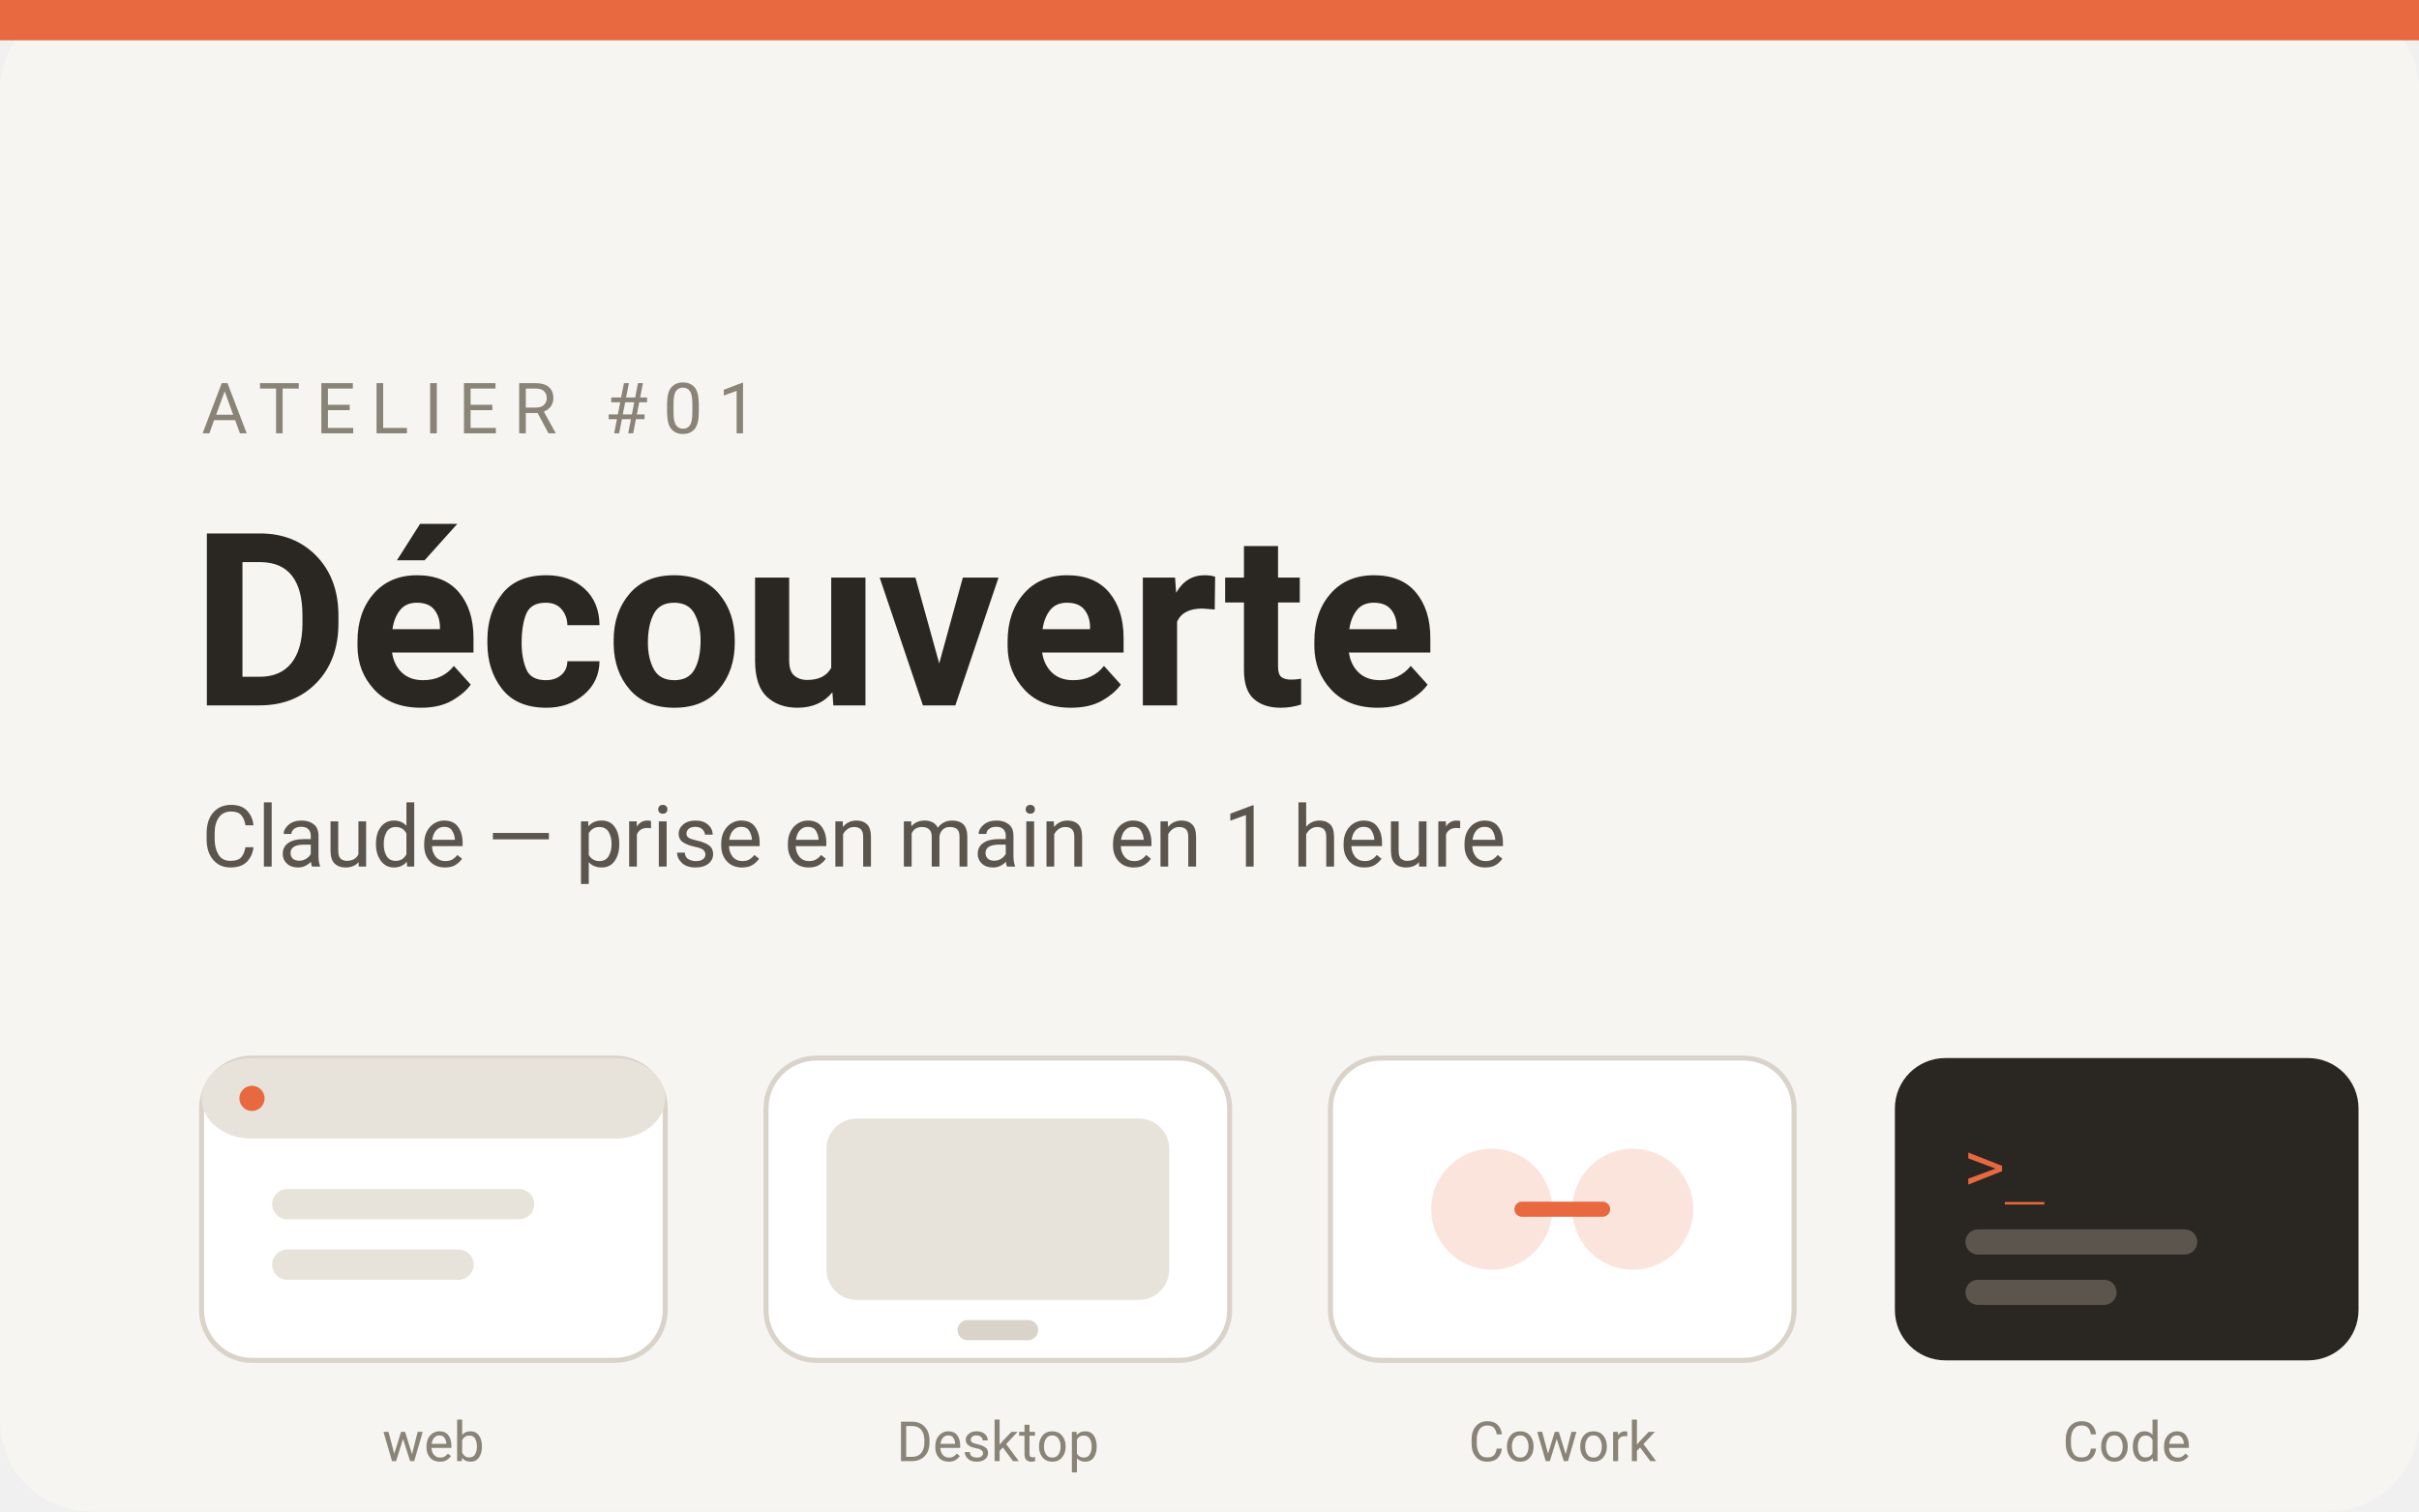
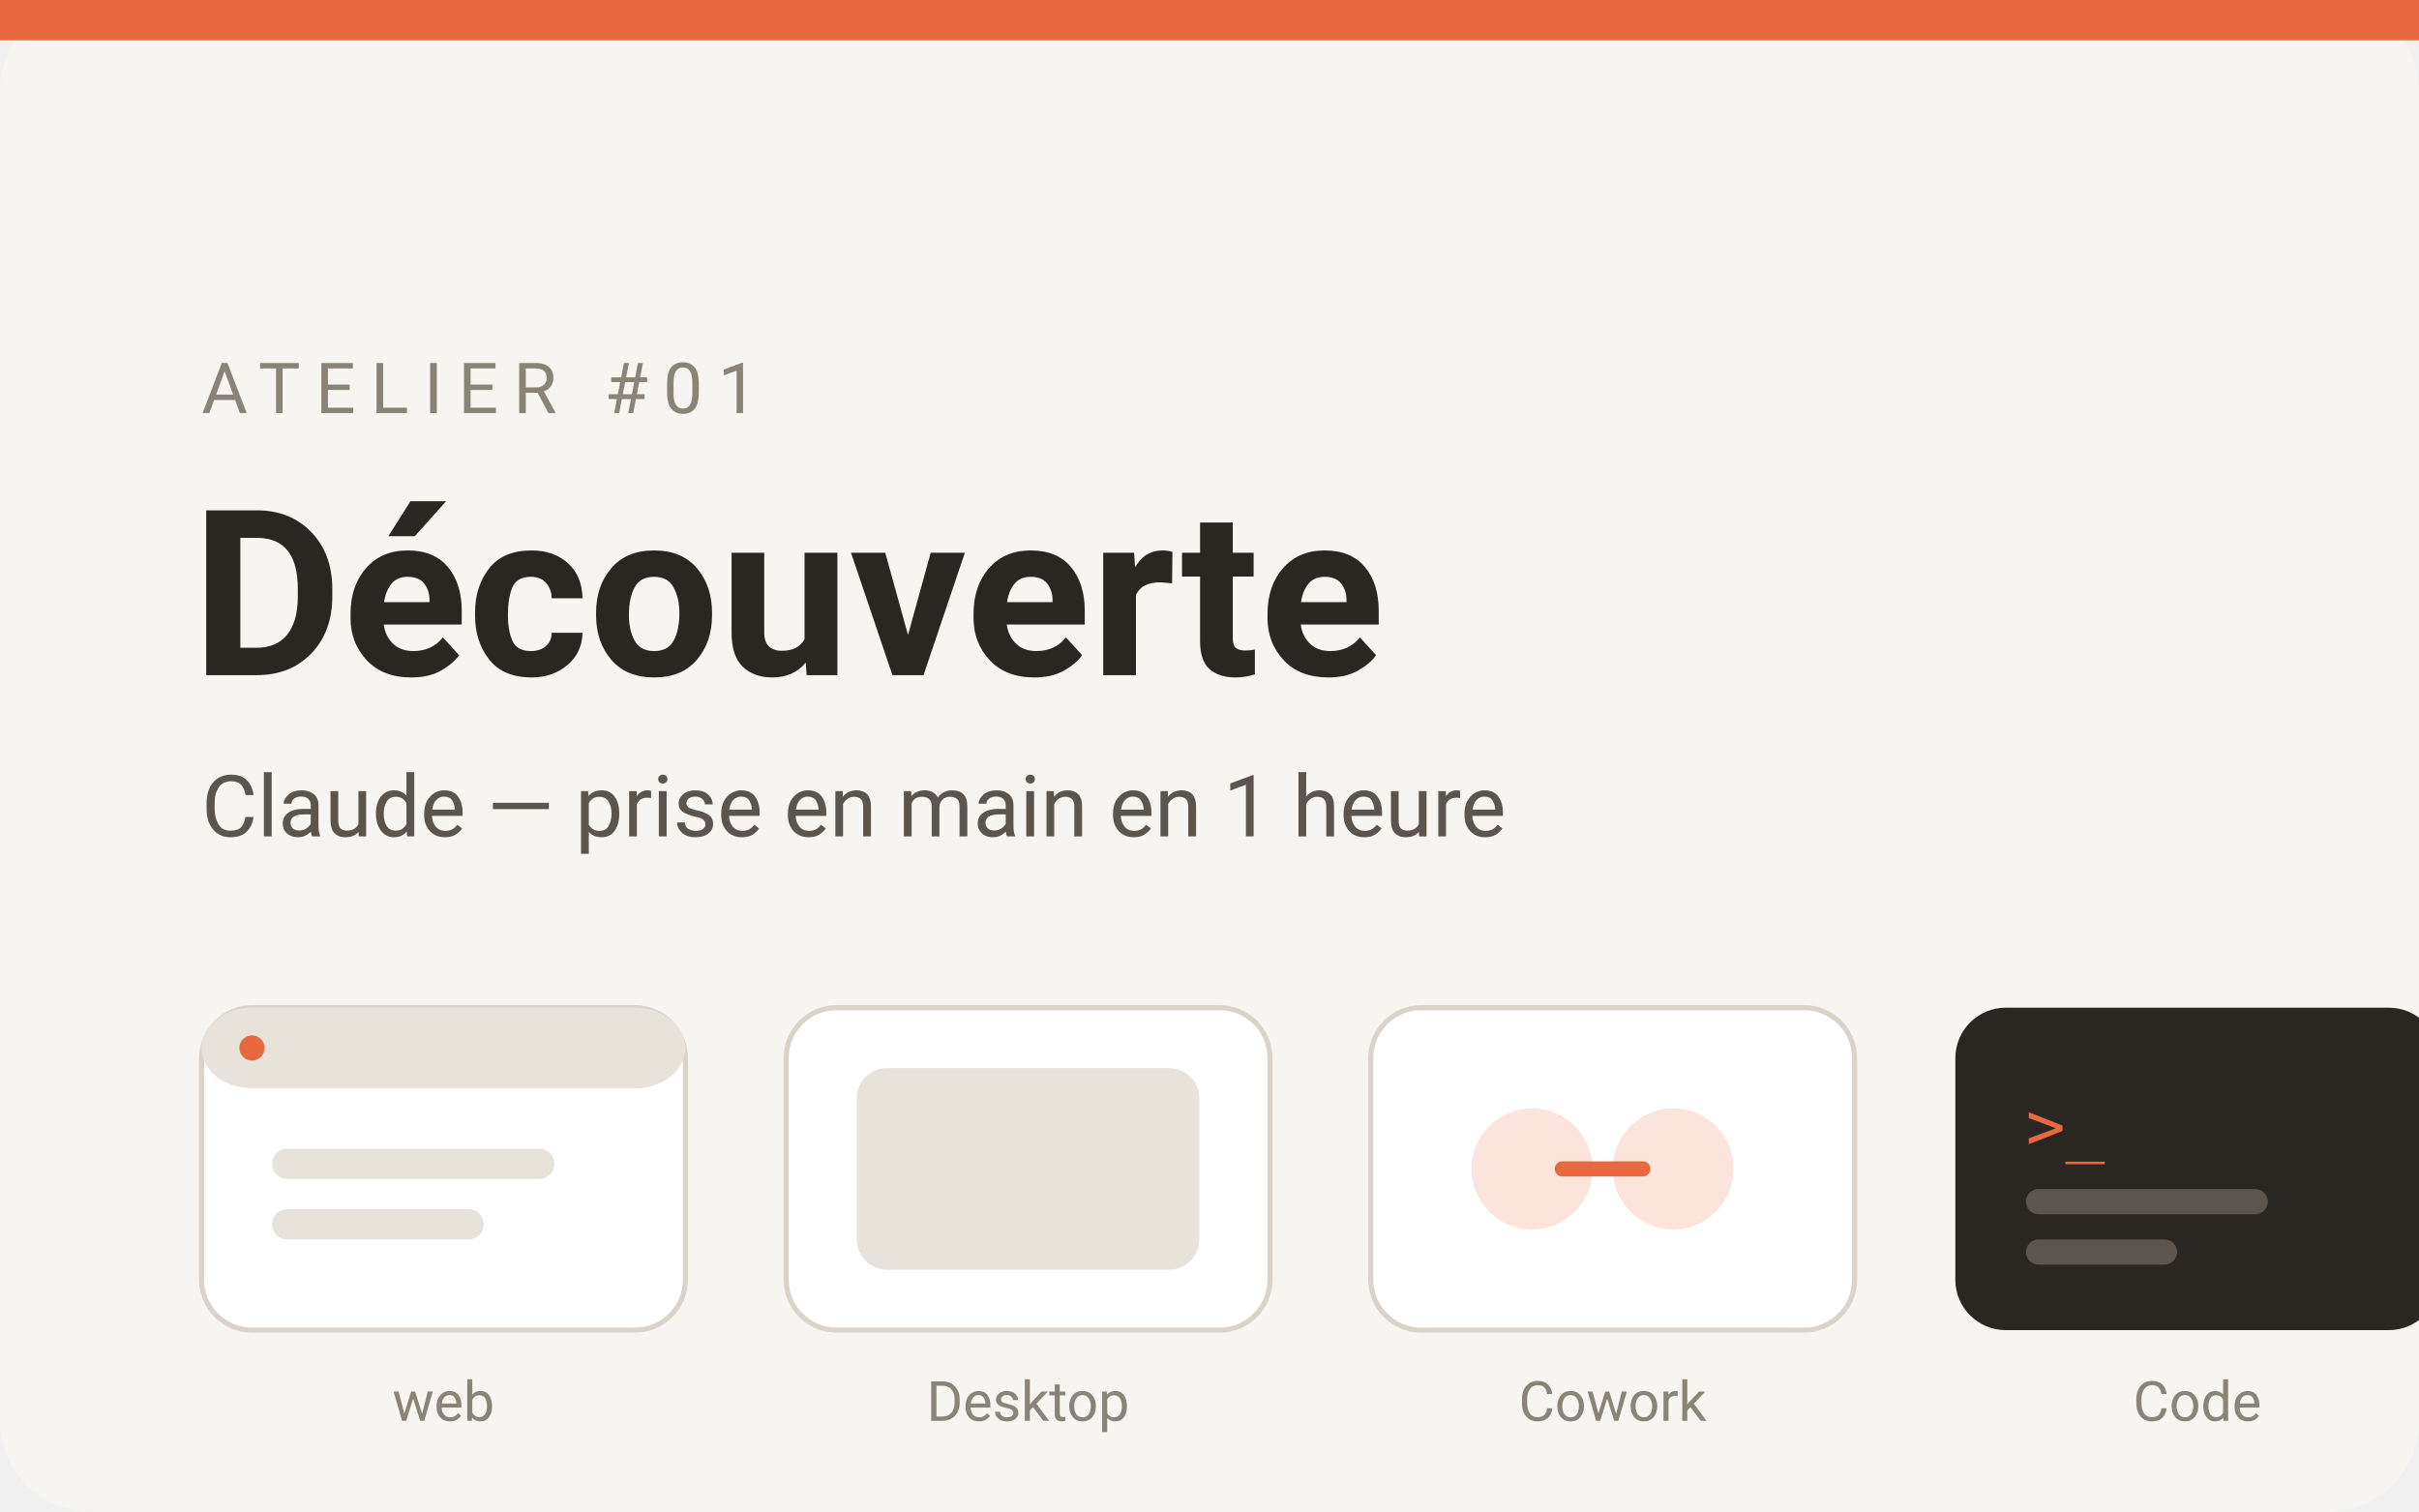
<svg xmlns="http://www.w3.org/2000/svg" viewBox="0 0 480 300" font-family="system-ui,-apple-system,Segoe UI,Roboto,sans-serif">
  <rect width="480" height="300" rx="18" fill="#F7F5F2" />
  <rect x="0" y="0" width="480" height="8" fill="#E8683F" />
-   <text x="40" y="86" fill="#8A8378" font-size="14" letter-spacing="3">ATELIER #01</text>
-   <text x="38" y="140" fill="#2A2722" font-size="48" font-weight="700">Découverte</text>
-   <text x="40" y="172" fill="#5B554D" font-size="17">Claude — prise en main en 1 heure</text>
-   <g transform="translate(40,210)">
-     <rect x="0" y="0" width="92" height="60" rx="10" fill="#FFFFFF" stroke="#D9D3C9" />
-     <rect x="0" y="0" width="92" height="16" rx="10" fill="#E7E2DA" />
+   <text x="40" y="82" fill="#8A8378" font-size="14" letter-spacing="3">ATELIER #01</text>
+   <text x="38" y="134" fill="#2A2722" font-size="46" font-weight="700">Découverte</text>
+   <text x="40" y="166" fill="#5B554D" font-size="17">Claude — prise en main en 1 heure</text>
+   <g transform="translate(40,200)">
+     <rect x="0" y="0" width="96" height="64" rx="10" fill="#FFFFFF" stroke="#D9D3C9" />
+     <rect x="0" y="0" width="96" height="16" rx="10" fill="#E7E2DA" />
    <circle cx="10" cy="8" r="2.5" fill="#E8683F" />
-     <rect x="14" y="26" width="52" height="6" rx="3" fill="#E7E2DA" />
-     <rect x="14" y="38" width="40" height="6" rx="3" fill="#E7E2DA" />
-     <text x="46" y="80" fill="#8A8378" font-size="11" text-anchor="middle">web</text>
-     <rect x="112" y="0" width="92" height="60" rx="10" fill="#FFFFFF" stroke="#D9D3C9" />
-     <rect x="124" y="12" width="68" height="36" rx="6" fill="#E7E2DA" />
-     <rect x="150" y="52" width="16" height="4" rx="2" fill="#D9D3C9" />
-     <text x="158" y="80" fill="#8A8378" font-size="11" text-anchor="middle">Desktop</text>
-     <rect x="224" y="0" width="92" height="60" rx="10" fill="#FFFFFF" stroke="#D9D3C9" />
-     <circle cx="256" cy="30" r="12" fill="#E8683F" opacity="0.18" />
-     <circle cx="284" cy="30" r="12" fill="#E8683F" opacity="0.18" />
-     <path d="M262 30 h16" stroke="#E8683F" stroke-width="3" stroke-linecap="round" />
-     <text x="270" y="80" fill="#8A8378" font-size="11" text-anchor="middle">Cowork</text>
-     <rect x="336" y="0" width="92" height="60" rx="10" fill="#2A2722" />
-     <text x="350" y="26" fill="#E8683F" font-size="13" font-family="ui-monospace,Menlo,Consolas,monospace">&gt;_</text>
-     <rect x="350" y="34" width="46" height="5" rx="2.5" fill="#5B554D" />
-     <rect x="350" y="44" width="30" height="5" rx="2.5" fill="#5B554D" />
-     <text x="382" y="80" fill="#8A8378" font-size="11" text-anchor="middle">Code</text>
+     <rect x="14" y="28" width="56" height="6" rx="3" fill="#E7E2DA" />
+     <rect x="14" y="40" width="42" height="6" rx="3" fill="#E7E2DA" />
+     <text x="48" y="82" fill="#8A8378" font-size="11" text-anchor="middle">web</text>
+     <rect x="116" y="0" width="96" height="64" rx="10" fill="#FFFFFF" stroke="#D9D3C9" />
+     <rect x="130" y="12" width="68" height="40" rx="6" fill="#E7E2DA" />
+     <text x="164" y="82" fill="#8A8378" font-size="11" text-anchor="middle">Desktop</text>
+     <rect x="232" y="0" width="96" height="64" rx="10" fill="#FFFFFF" stroke="#D9D3C9" />
+     <circle cx="264" cy="32" r="12" fill="#E8683F" opacity="0.18" />
+     <circle cx="292" cy="32" r="12" fill="#E8683F" opacity="0.18" />
+     <path d="M270 32h16" stroke="#E8683F" stroke-width="3" stroke-linecap="round" />
+     <text x="280" y="82" fill="#8A8378" font-size="11" text-anchor="middle">Cowork</text>
+     <rect x="348" y="0" width="96" height="64" rx="10" fill="#2A2722" />
+     <text x="362" y="28" fill="#E8683F" font-size="13" font-family="ui-monospace,Menlo,Consolas,monospace">&gt;_</text>
+     <rect x="362" y="36" width="48" height="5" rx="2.5" fill="#5B554D" />
+     <rect x="362" y="46" width="30" height="5" rx="2.5" fill="#5B554D" />
+     <text x="396" y="82" fill="#8A8378" font-size="11" text-anchor="middle">Code</text>
  </g>
</svg>
